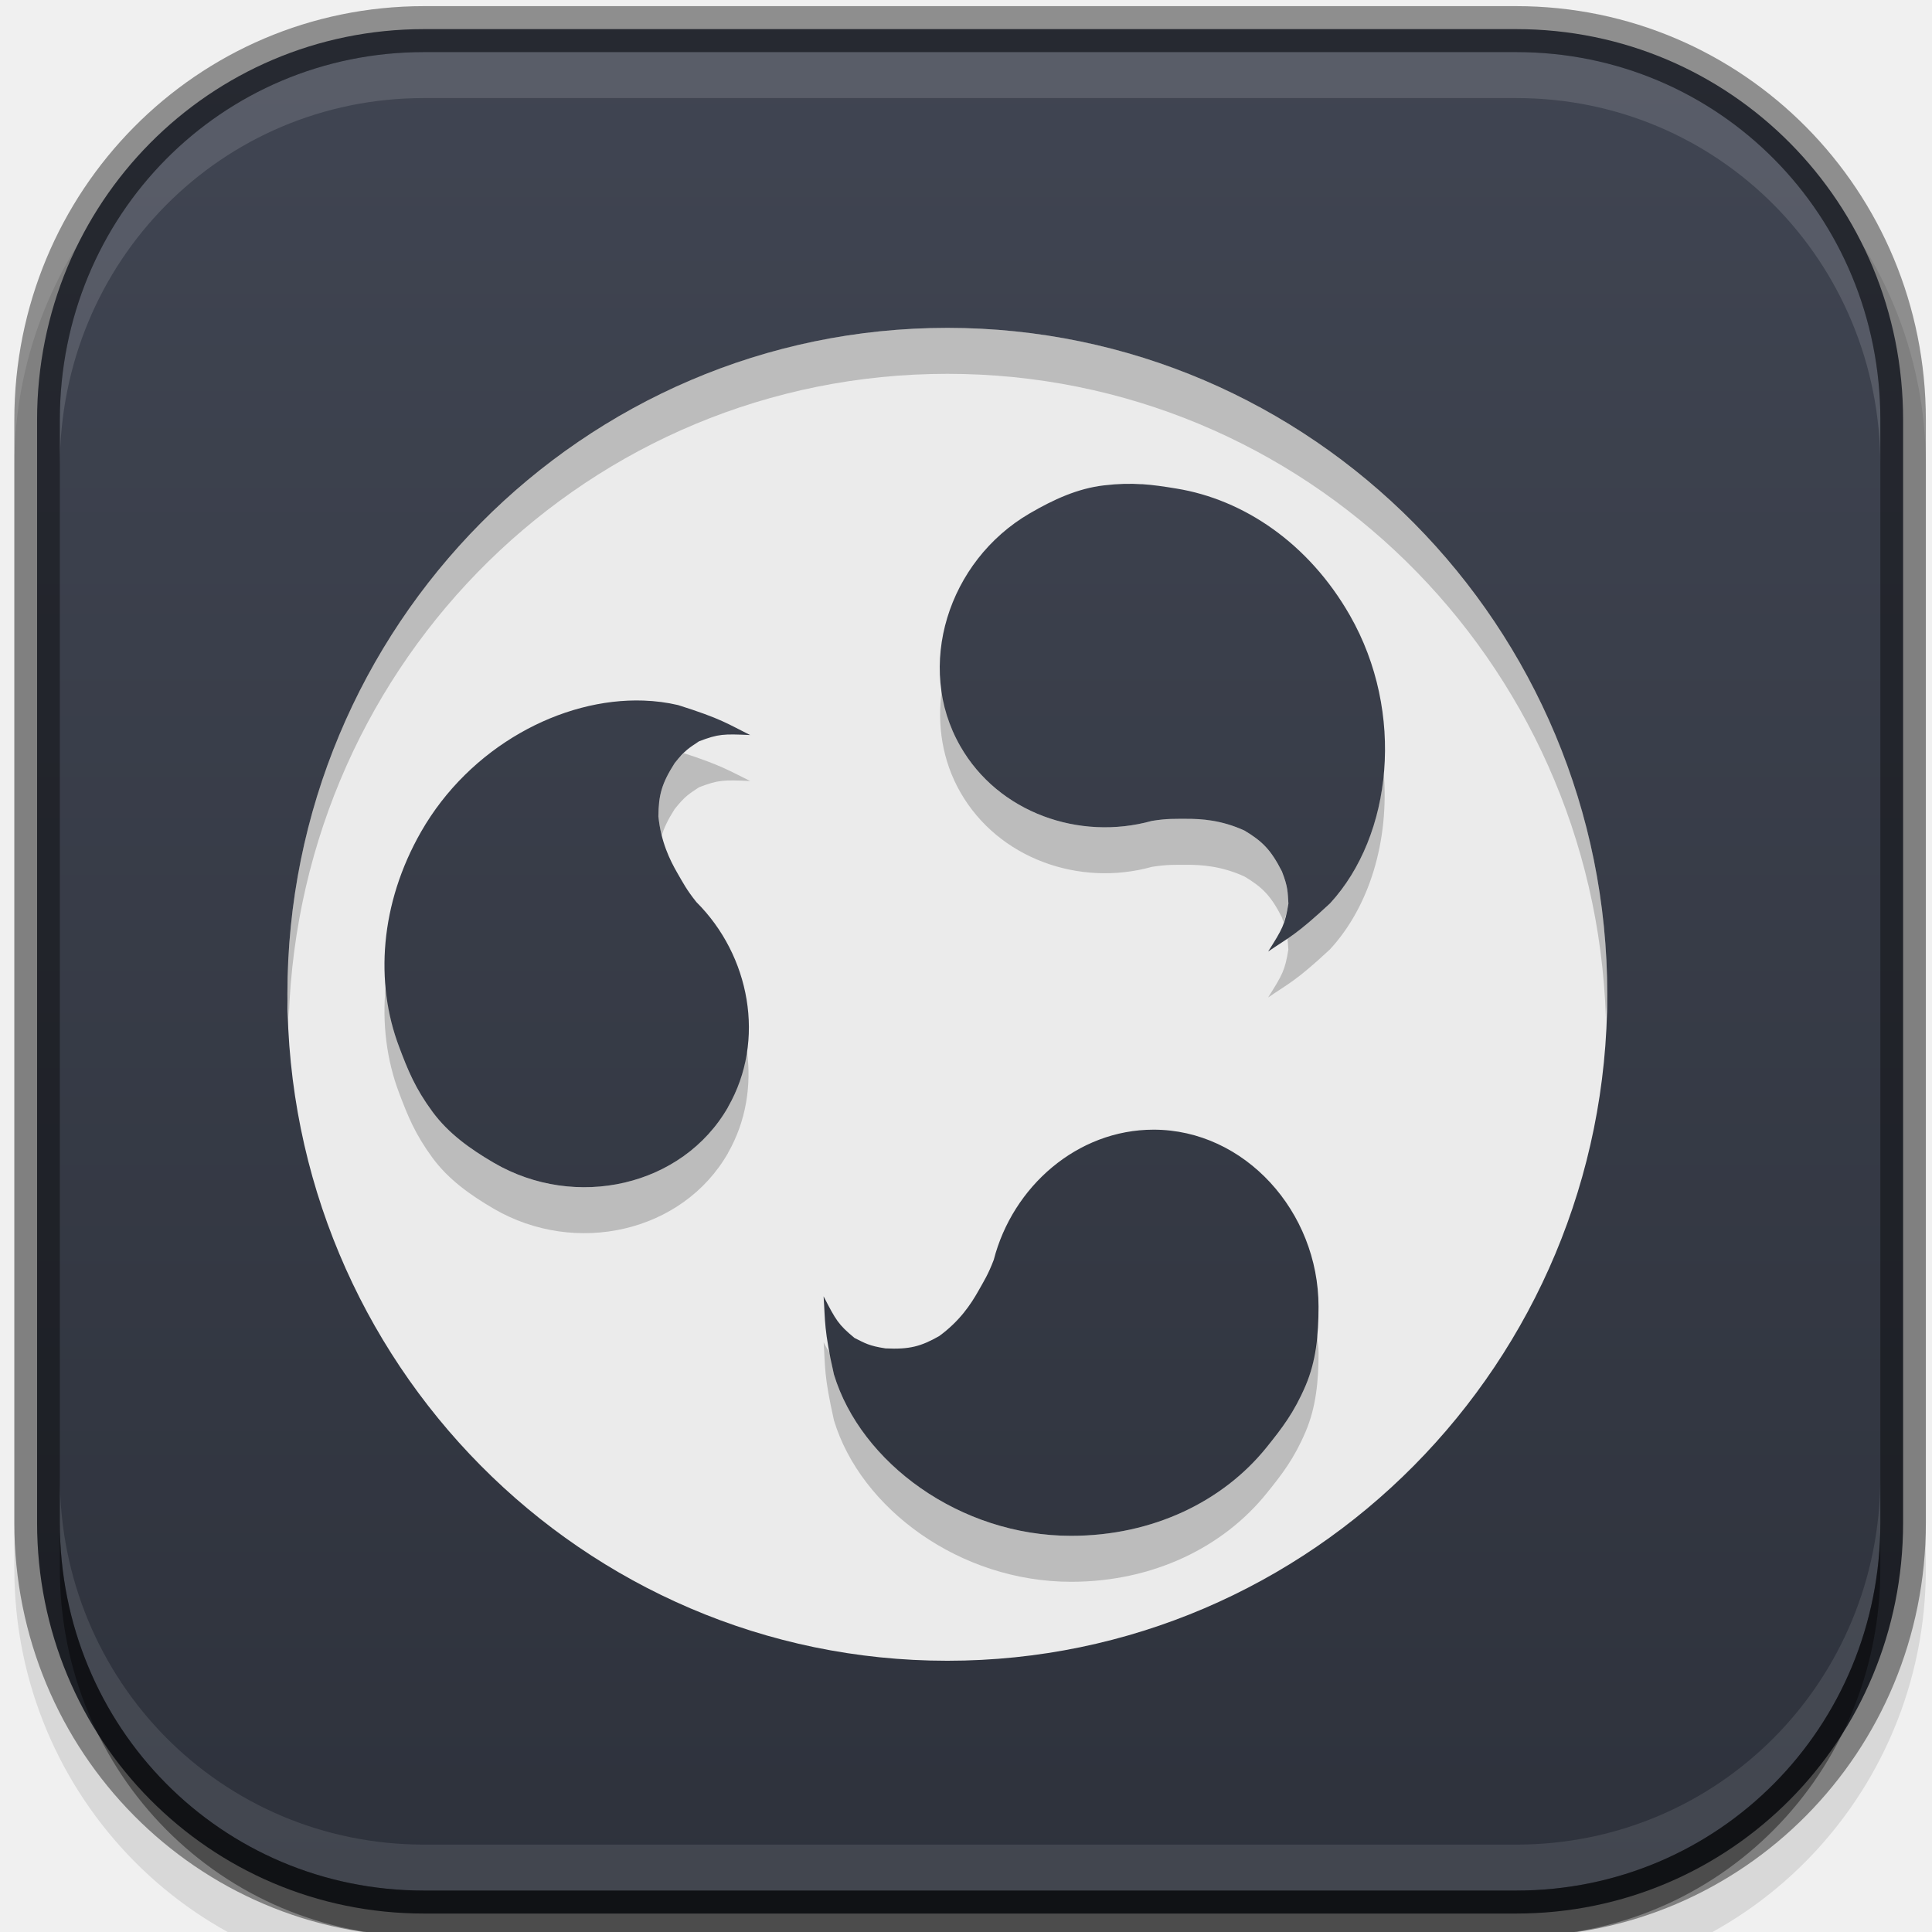
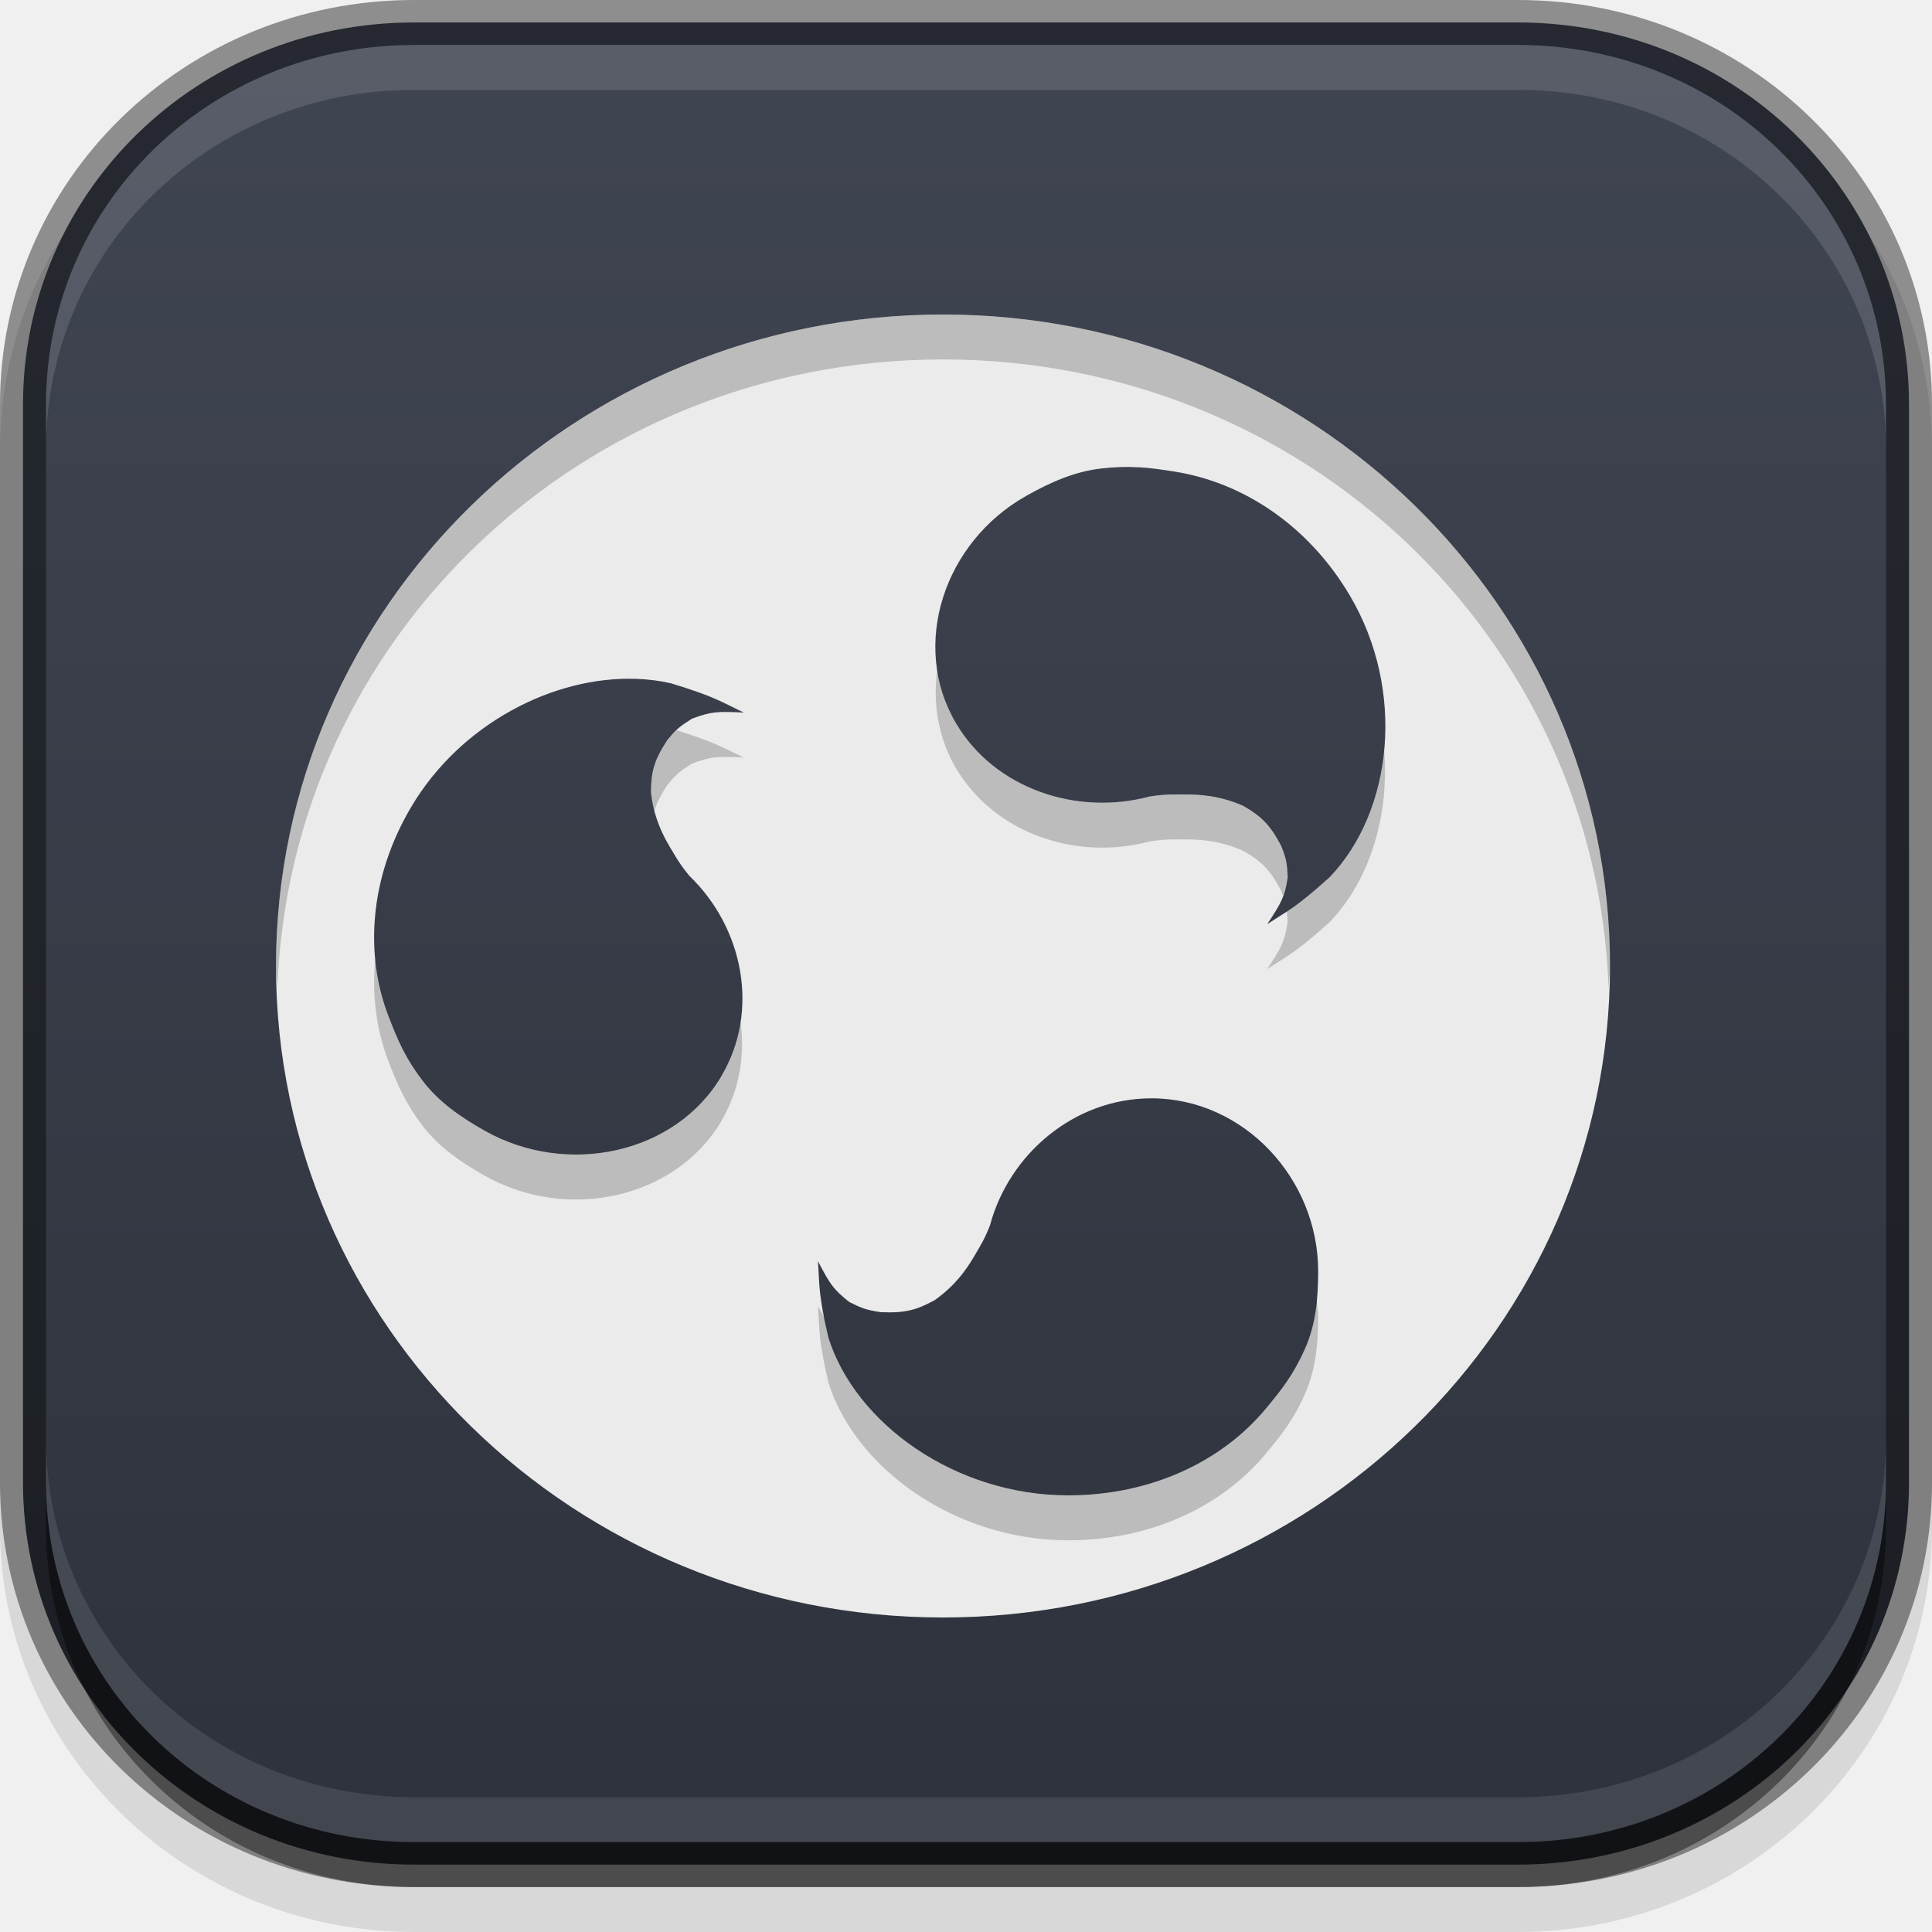
<svg xmlns="http://www.w3.org/2000/svg" id="svg4767" height="48" viewBox="0 0 48 48" width="48" version="1.1">
  <defs id="defs4769">
    <linearGradient id="linearGradient11216" y2="244" gradientUnits="userSpaceOnUse" x2="332" gradientTransform="rotate(-90,58,278)" y1="244" x1="292">
      <stop id="stop5064" stop-color="#2e323c" offset="0" />
      <stop id="stop5066" stop-color="#404552" offset="1" />
    </linearGradient>
  </defs>
-   <g id="g17" transform="matrix(1.130751,0,0,1.1419,-3.03632,-3.273157)">
+   <g id="g17" transform="matrix(1.142857,0,0,1.116279,-3.428571,-3.348839)">
    <rect id="rect4122" ry="9" style="color:#bebebe;opacity:0.1" transform="scale(1,-1)" height="42" width="42" y="-46" x="3" />
    <path id="path4208" style="color:#bebebe;fill:url(#linearGradient11216)" d="M 12,3.5 C 7.285,3.5 3.5,7.285 3.5,12 v 24 c 0,4.715 3.785,8.5 8.5,8.5 h 24 c 4.715,0 8.5,-3.785 8.5,-8.5 V 12 C 44.5,7.285 40.715,3.5 36,3.5 Z" />
    <path id="circle4328-3" style="fill:#ebebeb;enable-background:new" d="M 23.5,10 A 14.5,14.5 0 0 0 9,24.5 14.5,14.5 0 0 0 23.5,39 14.5,14.5 0 0 0 38,24.5 14.5,14.5 0 0 0 23.5,10 Z m 4.271,3.4 c 0.252,0.016 0.492,0.052 0.762,0.096 1.478,0.238 2.905,1.189 3.811,2.758 1.222,2.116 0.934,4.797 -0.436,6.268 -0.742,0.684 -0.898,0.736 -1.359,1.047 0.315,-0.493 0.371,-0.59 0.445,-1.043 -0.017,-0.255 -0.008,-0.359 -0.143,-0.701 -0.242,-0.469 -0.428,-0.654 -0.824,-0.889 -0.51,-0.229 -0.945,-0.255 -1.275,-0.254 -0.256,0.002 -0.414,-0.01 -0.758,0.045 -1.59,0.438 -3.372,-0.175 -4.209,-1.625 -1.001,-1.734 -0.271,-4.029 1.522,-5.064 0.528,-0.305 1.056,-0.544 1.633,-0.611 0.317,-0.037 0.58,-0.042 0.832,-0.025 z m -10.943,4.709 c 0.257,0.009 0.511,0.041 0.756,0.098 0.963,0.301 1.085,0.408 1.584,0.652 -0.585,-0.026 -0.695,-0.026 -1.125,0.137 -0.213,0.142 -0.306,0.188 -0.535,0.475 -0.286,0.444 -0.352,0.696 -0.357,1.156 0.057,0.556 0.25,0.947 0.416,1.232 0.13,0.221 0.201,0.364 0.42,0.635 1.174,1.158 1.533,3.007 0.695,4.457 h 0.002 c -1.001,1.734 -3.356,2.25 -5.148,1.215 -0.528,-0.305 -0.999,-0.642 -1.346,-1.107 -0.381,-0.512 -0.542,-0.905 -0.736,-1.416 -0.533,-1.399 -0.423,-3.109 0.482,-4.678 1.069,-1.852 3.092,-2.92 4.893,-2.856 z m 11.203,9.336 c 2.002,0 3.625,1.781 3.625,3.852 -2.2e-4,0.61 -0.055,1.185 -0.285,1.719 -0.253,0.585 -0.514,0.919 -0.859,1.344 -0.945,1.161 -2.481,1.922 -4.293,1.922 -2.444,0 -4.622,-1.591 -5.211,-3.512 -0.222,-0.985 -0.188,-1.145 -0.227,-1.699 0.27,0.519 0.324,0.615 0.68,0.906 0.229,0.113 0.317,0.172 0.68,0.227 0.527,0.025 0.778,-0.042 1.18,-0.268 0.453,-0.328 0.695,-0.692 0.859,-0.979 0.126,-0.223 0.215,-0.355 0.34,-0.68 0.416,-1.596 1.837,-2.832 3.512,-2.832 z" />
    <g id="g15">
      <path id="path3961" style="color:#000000;opacity:0.2" d="M 23.5,10 C 15.48,10 9,16.48 9,24.5 c 0,0.167 0.026,0.334 0.031,0.5 0.263,-7.788 6.616,-14 14.469,-14 7.853,0 14.206,6.212 14.469,14 0.006,-0.166 0.031,-0.333 0.031,-0.5 0,-8.02 -6.48,-14.5 -14.5,-14.5 z m -0.121,7.885 c -0.107,0.752 0.009,1.528 0.406,2.217 0.837,1.45 2.619,2.063 4.209,1.625 0.344,-0.054 0.502,-0.043 0.758,-0.045 0.33,-9.1e-4 0.765,0.025 1.275,0.254 0.396,0.234 0.582,0.419 0.824,0.889 0.02,0.051 0.021,0.072 0.035,0.113 0.043,-0.117 0.077,-0.228 0.107,-0.412 -0.017,-0.255 -0.008,-0.359 -0.143,-0.701 -0.242,-0.469 -0.428,-0.654 -0.824,-0.889 -0.51,-0.229 -0.945,-0.255 -1.275,-0.254 -0.256,0.002 -0.414,-0.01 -0.758,0.045 -1.59,0.438 -3.372,-0.175 -4.209,-1.625 -0.222,-0.384 -0.347,-0.797 -0.406,-1.217 z m -5.666,1.369 c -0.061,0.058 -0.12,0.11 -0.205,0.217 -0.286,0.444 -0.352,0.696 -0.357,1.156 0.016,0.152 0.041,0.291 0.074,0.42 0.053,-0.177 0.14,-0.353 0.283,-0.576 0.229,-0.287 0.322,-0.333 0.535,-0.475 0.43,-0.163 0.54,-0.163 1.125,-0.137 -0.466,-0.228 -0.656,-0.348 -1.455,-0.605 z m 15.377,0.426 c -0.099,1.1 -0.507,2.118 -1.182,2.842 -0.468,0.431 -0.71,0.612 -0.936,0.764 0.008,0.074 0.015,0.144 0.021,0.24 -0.074,0.453 -0.131,0.549 -0.445,1.043 0.461,-0.311 0.617,-0.363 1.359,-1.047 0.876,-0.94 1.302,-2.376 1.182,-3.842 z m -21.93,4.643 c -0.082,0.815 0.022,1.608 0.293,2.32 0.195,0.511 0.356,0.904 0.736,1.416 0.347,0.466 0.818,0.802 1.346,1.107 1.793,1.035 4.147,0.519 5.148,-1.215 h -0.002 c 0.398,-0.69 0.518,-1.468 0.416,-2.221 -0.06,0.422 -0.193,0.835 -0.416,1.221 h 0.002 c -1.001,1.734 -3.356,2.25 -5.148,1.215 -0.528,-0.305 -0.999,-0.642 -1.346,-1.107 -0.381,-0.512 -0.542,-0.905 -0.736,-1.416 -0.158,-0.416 -0.252,-0.862 -0.293,-1.32 z m 20.457,7.578 c -0.034,0.387 -0.094,0.763 -0.246,1.115 -0.253,0.585 -0.514,0.919 -0.859,1.344 -0.945,1.161 -2.481,1.922 -4.293,1.922 -2.444,0 -4.622,-1.591 -5.211,-3.512 -0.048,-0.215 -0.053,-0.292 -0.08,-0.441 -0.047,-0.084 -0.082,-0.134 -0.146,-0.258 0.038,0.555 0.005,0.715 0.227,1.699 0.589,1.921 2.767,3.512 5.211,3.512 1.812,0 3.348,-0.761 4.293,-1.922 0.346,-0.424 0.607,-0.758 0.859,-1.344 0.23,-0.533 0.285,-1.111 0.285,-1.721 0,-0.134 -0.026,-0.263 -0.039,-0.395 z" />
      <path id="rect3902" style="color:#bebebe;opacity:0.13;fill:#ffffff" d="M 12,4 C 7.551,4 4,7.551 4,12 v 1 C 4,8.551 7.551,5 12,5 h 24 c 4.449,0 8,3.551 8,8 V 12 C 44,7.551 40.449,4 36,4 Z" />
      <path id="path4093" style="color:#bebebe;opacity:0.41" d="m 36,45 c 4.449,0 8,-3.551 8,-8 v -1 c 0,4.449 -3.551,8 -8,8 H 12 C 7.551,44 4,40.449 4,36 v 1 c 0,4.449 3.551,8 8,8 z" />
      <path id="path4294" style="color:#bebebe;opacity:0.1;fill:#ffffff" d="M 12,44 C 7.551,44 4,40.449 4,36 v -1 c 0,4.449 3.551,8 8,8 h 24 c 4.449,0 8,-3.551 8,-8 v 1 c 0,4.449 -3.551,8 -8,8 z" />
      <path id="rect4783" style="color:#bebebe;opacity:0.41" d="M 12,3 C 7.014,3 3,7.014 3,12 v 24 c 0,4.986 4.014,9 9,9 h 24 c 4.986,0 9,-4.014 9,-9 V 12 C 45,7.014 40.986,3 36,3 Z m 0,1 h 24 c 4.449,0 8,3.551 8,8 v 24 c 0,4.449 -3.551,8 -8,8 H 12 C 7.551,44 4,40.449 4,36 V 12 C 4,7.551 7.551,4 12,4 Z" />
    </g>
  </g>
</svg>
